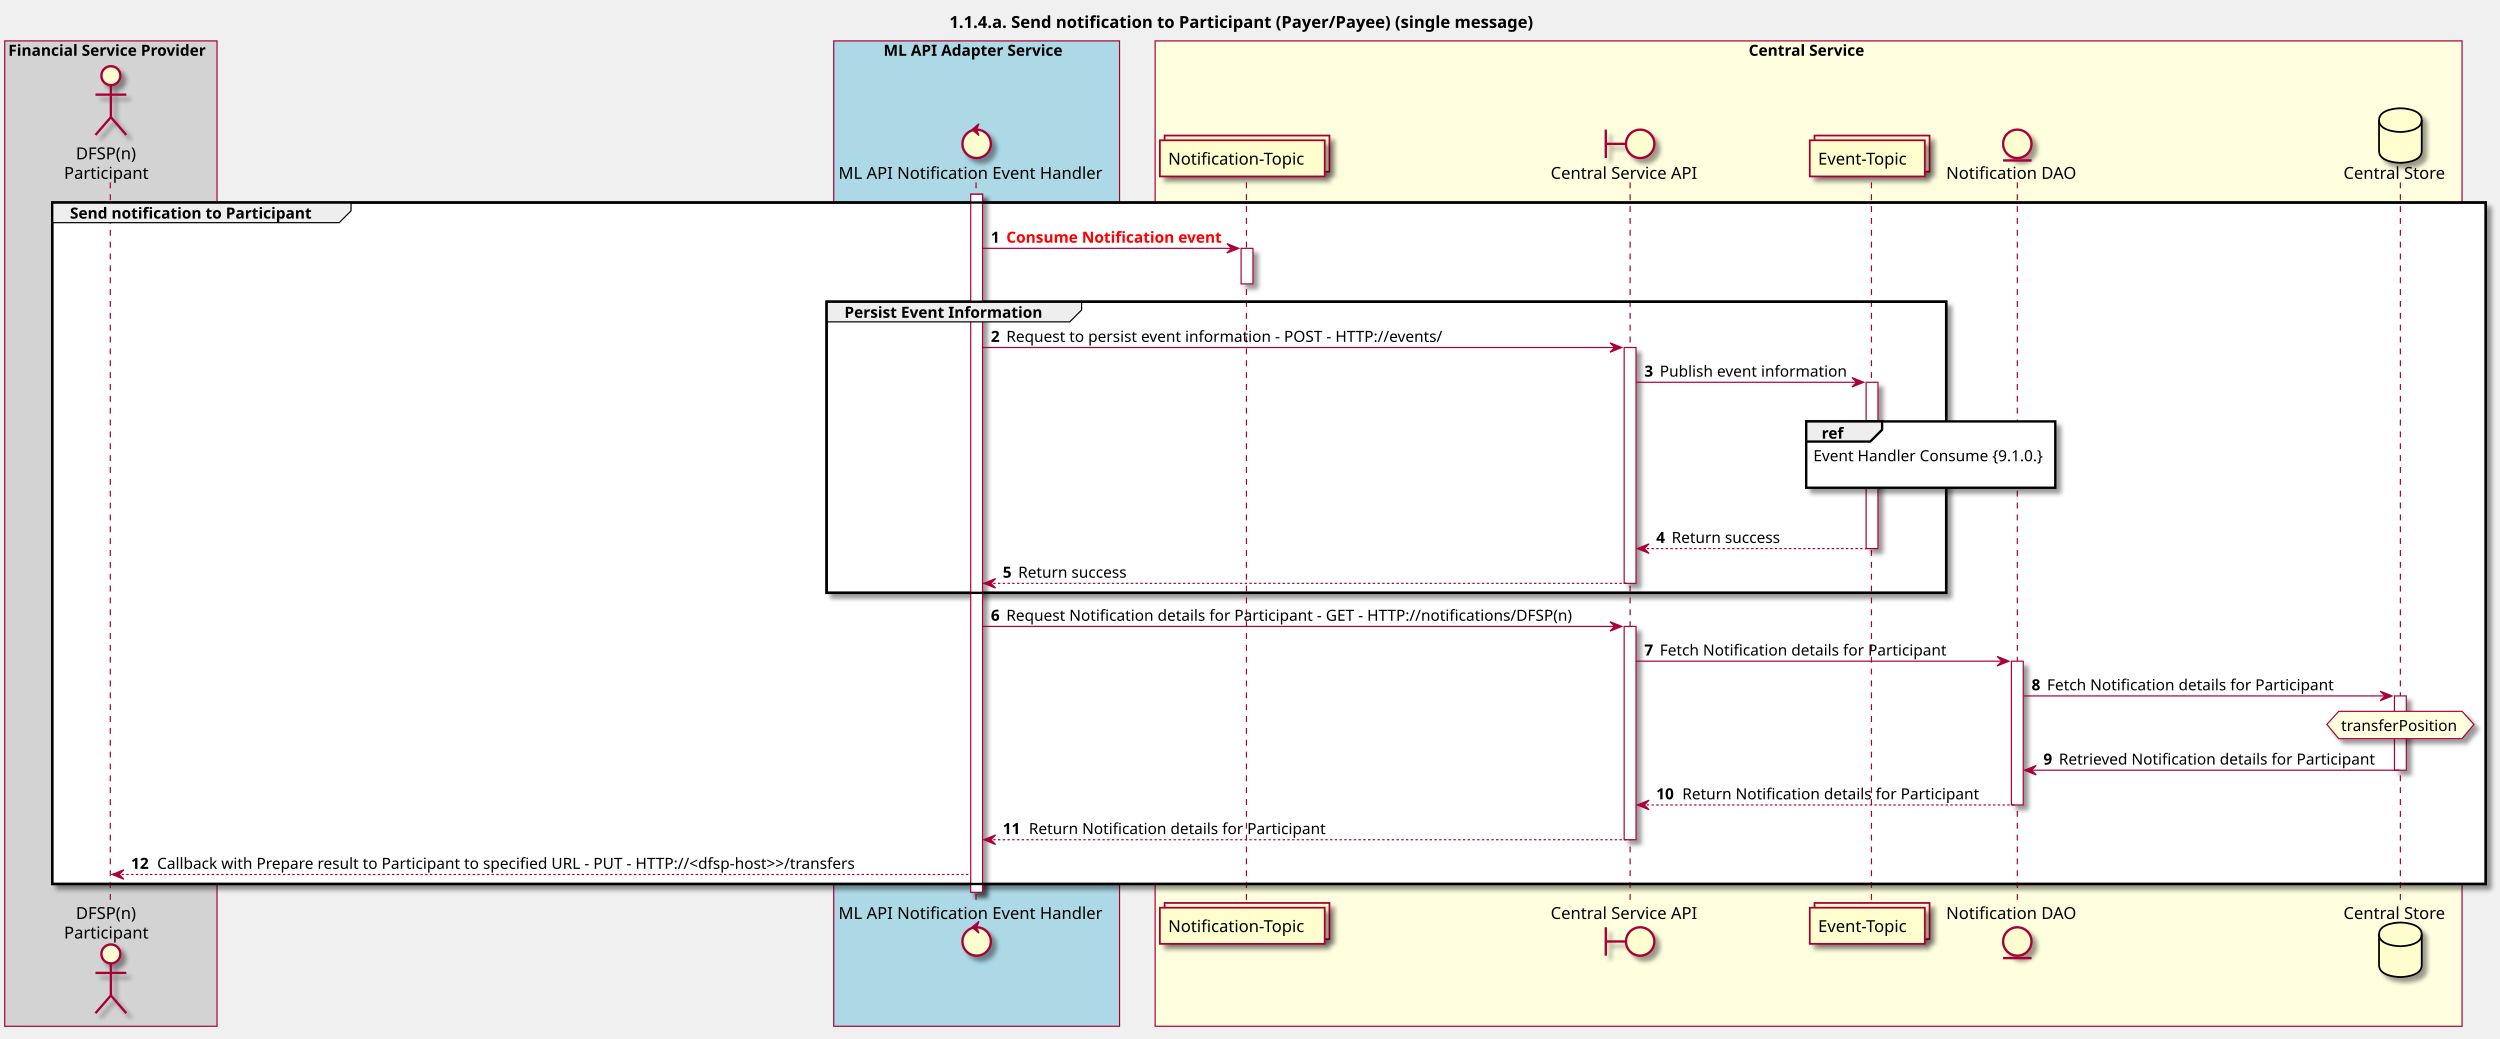
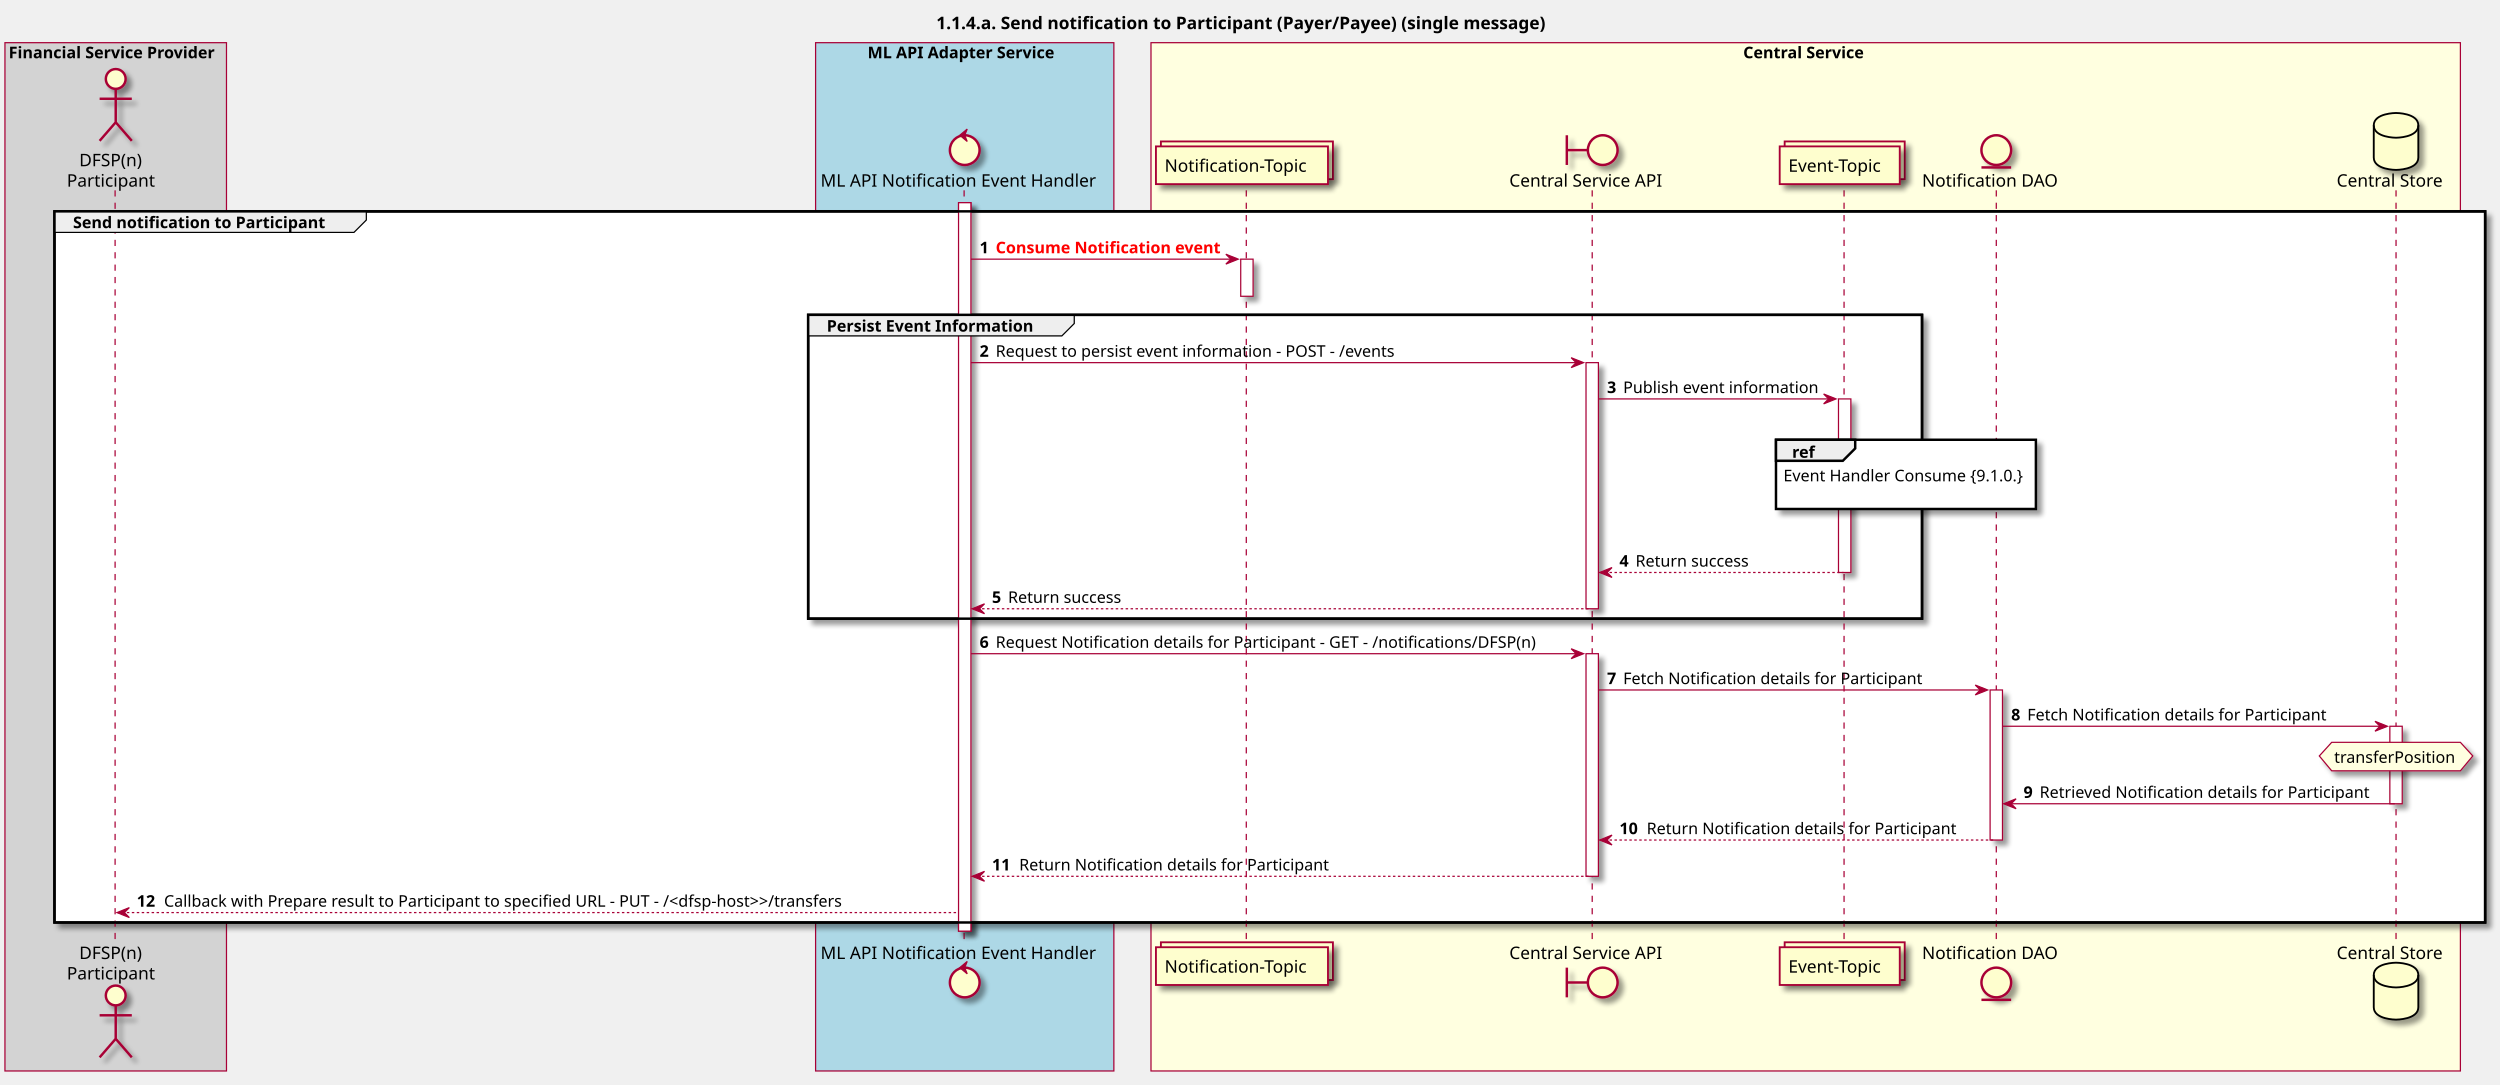
- <svg xmlns="http://www.w3.org/2000/svg" contentScriptType="application/ecmascript" contentStyleType="text/css" height="876px" preserveAspectRatio="none" style="width:2108px;height:876px;" version="1.1" viewBox="0 0 2108 876" width="2108px" zoomAndPan="magnify">
+ <svg xmlns="http://www.w3.org/2000/svg" contentScriptType="application/ecmascript" contentStyleType="text/css" height="876px" preserveAspectRatio="none" style="width:2020px;height:876px;" version="1.1" viewBox="0 0 2020 876" width="2020px" zoomAndPan="magnify">
  <defs>
-     <filter height="300%" id="fk60j5uvq7y6j" width="300%" x="-1" y="-1">
+     <filter height="300%" id="f1dxgwtc1z3vgh" width="300%" x="-1" y="-1">
      <feGaussianBlur result="blurOut" stdDeviation="2.0" />
      <feColorMatrix in="blurOut" result="blurOut2" type="matrix" values="0 0 0 0 0 0 0 0 0 0 0 0 0 0 0 0 0 0 .4 0" />
      <feOffset dx="4.0" dy="4.0" in="blurOut2" result="blurOut3" />
      <feBlend in="SourceGraphic" in2="blurOut3" mode="normal" />
    </filter>
  </defs>
  <g>
-     <text fill="#000000" font-family="sans-serif" font-size="14" font-weight="bold" lengthAdjust="spacingAndGlyphs" textLength="508" x="800.5" y="23.535">1.1.4.a. Send notification to Participant (Payer/Payee) (single message)</text>
+     <text fill="#000000" font-family="sans-serif" font-size="14" font-weight="bold" lengthAdjust="spacingAndGlyphs" textLength="508" x="756.5" y="23.535">1.1.4.a. Send notification to Participant (Payer/Payee) (single message)</text>
    <rect fill="#D3D3D3" height="830.854" style="stroke: #A80036; stroke-width: 1.0;" width="179" x="4" y="34.488" />
    <text fill="#000000" font-family="sans-serif" font-size="13" font-weight="bold" lengthAdjust="spacingAndGlyphs" textLength="173" x="7" y="47.057">Financial Service Provider</text>
-     <rect fill="#ADD8E6" height="830.854" style="stroke: #A80036; stroke-width: 1.0;" width="241" x="703" y="34.488" />
-     <text fill="#000000" font-family="sans-serif" font-size="13" font-weight="bold" lengthAdjust="spacingAndGlyphs" textLength="157" x="745" y="47.057">ML API Adapter Service</text>
-     <rect fill="#FFFFE0" height="830.854" style="stroke: #A80036; stroke-width: 1.0;" width="1102" x="974" y="34.488" />
-     <text fill="#000000" font-family="sans-serif" font-size="13" font-weight="bold" lengthAdjust="spacingAndGlyphs" textLength="101" x="1474.5" y="47.057">Central Service</text>
-     <rect fill="#FFFFFF" filter="url(#fk60j5uvq7y6j)" height="588.59" style="stroke: #A80036; stroke-width: 1.0;" width="10" x="818.5" y="163.775" />
-     <rect fill="#FFFFFF" filter="url(#fk60j5uvq7y6j)" height="30" style="stroke: #A80036; stroke-width: 1.0;" width="10" x="1046.5" y="209.397" />
-     <rect fill="#FFFFFF" filter="url(#fk60j5uvq7y6j)" height="198.863" style="stroke: #A80036; stroke-width: 1.0;" width="10" x="1369.5" y="293.018" />
-     <rect fill="#FFFFFF" filter="url(#fk60j5uvq7y6j)" height="179.863" style="stroke: #A80036; stroke-width: 1.0;" width="10" x="1369.5" y="528.191" />
-     <rect fill="#FFFFFF" filter="url(#fk60j5uvq7y6j)" height="140.242" style="stroke: #A80036; stroke-width: 1.0;" width="10" x="1573.5" y="322.328" />
-     <rect fill="#FFFFFF" filter="url(#fk60j5uvq7y6j)" height="121.242" style="stroke: #A80036; stroke-width: 1.0;" width="10" x="1696" y="557.502" />
-     <rect fill="#FFFFFF" filter="url(#fk60j5uvq7y6j)" height="62.621" style="stroke: #A80036; stroke-width: 1.0;" width="10" x="2019" y="586.812" />
-     <rect fill="#FFFFFF" filter="url(#fk60j5uvq7y6j)" height="574.59" style="stroke: #000000; stroke-width: 2.0;" width="2052" x="44" y="170.775" />
-     <rect fill="#FFFFFF" filter="url(#fk60j5uvq7y6j)" height="245.484" style="stroke: #000000; stroke-width: 2.0;" width="944" x="697" y="254.397" />
+     <rect fill="#ADD8E6" height="830.854" style="stroke: #A80036; stroke-width: 1.0;" width="241" x="659" y="34.488" />
+     <text fill="#000000" font-family="sans-serif" font-size="13" font-weight="bold" lengthAdjust="spacingAndGlyphs" textLength="157" x="701" y="47.057">ML API Adapter Service</text>
+     <rect fill="#FFFFE0" height="830.854" style="stroke: #A80036; stroke-width: 1.0;" width="1058" x="930" y="34.488" />
+     <text fill="#000000" font-family="sans-serif" font-size="13" font-weight="bold" lengthAdjust="spacingAndGlyphs" textLength="101" x="1408.5" y="47.057">Central Service</text>
+     <rect fill="#FFFFFF" filter="url(#f1dxgwtc1z3vgh)" height="588.59" style="stroke: #A80036; stroke-width: 1.0;" width="10" x="774.5" y="163.775" />
+     <rect fill="#FFFFFF" filter="url(#f1dxgwtc1z3vgh)" height="30" style="stroke: #A80036; stroke-width: 1.0;" width="10" x="1002.5" y="209.397" />
+     <rect fill="#FFFFFF" filter="url(#f1dxgwtc1z3vgh)" height="198.863" style="stroke: #A80036; stroke-width: 1.0;" width="10" x="1281.5" y="293.018" />
+     <rect fill="#FFFFFF" filter="url(#f1dxgwtc1z3vgh)" height="179.863" style="stroke: #A80036; stroke-width: 1.0;" width="10" x="1281.5" y="528.191" />
+     <rect fill="#FFFFFF" filter="url(#f1dxgwtc1z3vgh)" height="140.242" style="stroke: #A80036; stroke-width: 1.0;" width="10" x="1485.5" y="322.328" />
+     <rect fill="#FFFFFF" filter="url(#f1dxgwtc1z3vgh)" height="121.242" style="stroke: #A80036; stroke-width: 1.0;" width="10" x="1608" y="557.502" />
+     <rect fill="#FFFFFF" filter="url(#f1dxgwtc1z3vgh)" height="62.621" style="stroke: #A80036; stroke-width: 1.0;" width="10" x="1931" y="586.812" />
+     <rect fill="#FFFFFF" filter="url(#f1dxgwtc1z3vgh)" height="574.59" style="stroke: #000000; stroke-width: 2.0;" width="1964" x="44" y="170.775" />
+     <rect fill="#FFFFFF" filter="url(#f1dxgwtc1z3vgh)" height="245.484" style="stroke: #000000; stroke-width: 2.0;" width="900" x="653" y="254.397" />
    <line style="stroke: #A80036; stroke-width: 1.0; stroke-dasharray: 5.0,5.0;" x1="93" x2="93" y1="153.775" y2="762.365" />
-     <line style="stroke: #A80036; stroke-width: 1.0; stroke-dasharray: 5.0,5.0;" x1="823" x2="823" y1="153.775" y2="762.365" />
-     <line style="stroke: #A80036; stroke-width: 1.0; stroke-dasharray: 5.0,5.0;" x1="1051" x2="1051" y1="153.775" y2="762.365" />
-     <line style="stroke: #A80036; stroke-width: 1.0; stroke-dasharray: 5.0,5.0;" x1="1374.5" x2="1374.5" y1="153.775" y2="762.365" />
-     <line style="stroke: #A80036; stroke-width: 1.0; stroke-dasharray: 5.0,5.0;" x1="1578" x2="1578" y1="153.775" y2="762.365" />
-     <line style="stroke: #A80036; stroke-width: 1.0; stroke-dasharray: 5.0,5.0;" x1="1701" x2="1701" y1="153.775" y2="762.365" />
-     <line style="stroke: #A80036; stroke-width: 1.0; stroke-dasharray: 5.0,5.0;" x1="2024" x2="2024" y1="153.775" y2="762.365" />
+     <line style="stroke: #A80036; stroke-width: 1.0; stroke-dasharray: 5.0,5.0;" x1="779" x2="779" y1="153.775" y2="762.365" />
+     <line style="stroke: #A80036; stroke-width: 1.0; stroke-dasharray: 5.0,5.0;" x1="1007" x2="1007" y1="153.775" y2="762.365" />
+     <line style="stroke: #A80036; stroke-width: 1.0; stroke-dasharray: 5.0,5.0;" x1="1286.5" x2="1286.5" y1="153.775" y2="762.365" />
+     <line style="stroke: #A80036; stroke-width: 1.0; stroke-dasharray: 5.0,5.0;" x1="1490" x2="1490" y1="153.775" y2="762.365" />
+     <line style="stroke: #A80036; stroke-width: 1.0; stroke-dasharray: 5.0,5.0;" x1="1613" x2="1613" y1="153.775" y2="762.365" />
+     <line style="stroke: #A80036; stroke-width: 1.0; stroke-dasharray: 5.0,5.0;" x1="1936" x2="1936" y1="153.775" y2="762.365" />
    <text fill="#000000" font-family="sans-serif" font-size="14" lengthAdjust="spacingAndGlyphs" textLength="53" x="64" y="134.334">DFSP(n)</text>
    <text fill="#000000" font-family="sans-serif" font-size="14" lengthAdjust="spacingAndGlyphs" textLength="73" x="54" y="150.822">Participant</text>
-     <ellipse cx="93.5" cy="63.799" fill="#FEFECE" filter="url(#fk60j5uvq7y6j)" rx="8" ry="8" style="stroke: #A80036; stroke-width: 2.0;" />
-     <path d="M93.5,71.799 L93.5,98.799 M80.5,79.799 L106.5,79.799 M93.5,98.799 L80.5,113.799 M93.5,98.799 L106.5,113.799 " fill="none" filter="url(#fk60j5uvq7y6j)" style="stroke: #A80036; stroke-width: 2.0;" />
+     <ellipse cx="93.5" cy="63.799" fill="#FEFECE" filter="url(#f1dxgwtc1z3vgh)" rx="8" ry="8" style="stroke: #A80036; stroke-width: 2.0;" />
+     <path d="M93.5,71.799 L93.5,98.799 M80.5,79.799 L106.5,79.799 M93.5,98.799 L80.5,113.799 M93.5,98.799 L106.5,113.799 " fill="none" filter="url(#f1dxgwtc1z3vgh)" style="stroke: #A80036; stroke-width: 2.0;" />
    <text fill="#000000" font-family="sans-serif" font-size="14" lengthAdjust="spacingAndGlyphs" textLength="53" x="64" y="774.9">DFSP(n)</text>
    <text fill="#000000" font-family="sans-serif" font-size="14" lengthAdjust="spacingAndGlyphs" textLength="73" x="54" y="791.389">Participant</text>
-     <ellipse cx="93.5" cy="804.342" fill="#FEFECE" filter="url(#fk60j5uvq7y6j)" rx="8" ry="8" style="stroke: #A80036; stroke-width: 2.0;" />
-     <path d="M93.5,812.342 L93.5,839.342 M80.5,820.342 L106.5,820.342 M93.5,839.342 L80.5,854.342 M93.5,839.342 L106.5,854.342 " fill="none" filter="url(#fk60j5uvq7y6j)" style="stroke: #A80036; stroke-width: 2.0;" />
-     <text fill="#000000" font-family="sans-serif" font-size="14" lengthAdjust="spacingAndGlyphs" textLength="227" x="707" y="150.822">ML API Notification Event Handler</text>
-     <ellipse cx="823.5" cy="121.287" fill="#FEFECE" filter="url(#fk60j5uvq7y6j)" rx="12" ry="12" style="stroke: #A80036; stroke-width: 2.0;" />
-     <polygon fill="#A80036" points="819.5,109.287,825.5,104.287,823.5,109.287,825.5,114.287,819.5,109.287" style="stroke: #A80036; stroke-width: 1.0;" />
-     <text fill="#000000" font-family="sans-serif" font-size="14" lengthAdjust="spacingAndGlyphs" textLength="227" x="707" y="774.9">ML API Notification Event Handler</text>
-     <ellipse cx="823.5" cy="793.854" fill="#FEFECE" filter="url(#fk60j5uvq7y6j)" rx="12" ry="12" style="stroke: #A80036; stroke-width: 2.0;" />
-     <polygon fill="#A80036" points="819.5,781.854,825.5,776.854,823.5,781.854,825.5,786.854,819.5,781.854" style="stroke: #A80036; stroke-width: 1.0;" />
-     <rect fill="#FEFECE" filter="url(#fk60j5uvq7y6j)" height="30.488" style="stroke: #A80036; stroke-width: 1.5;" width="139" x="982" y="114.287" />
-     <rect fill="#FEFECE" filter="url(#fk60j5uvq7y6j)" height="30.488" style="stroke: #A80036; stroke-width: 1.5;" width="139" x="978" y="118.287" />
-     <text fill="#000000" font-family="sans-serif" font-size="14" lengthAdjust="spacingAndGlyphs" textLength="125" x="985" y="138.822">Notification-Topic</text>
-     <rect fill="#FEFECE" filter="url(#fk60j5uvq7y6j)" height="30.488" style="stroke: #A80036; stroke-width: 1.5;" width="139" x="982" y="761.365" />
-     <rect fill="#FEFECE" filter="url(#fk60j5uvq7y6j)" height="30.488" style="stroke: #A80036; stroke-width: 1.5;" width="139" x="978" y="765.365" />
-     <text fill="#000000" font-family="sans-serif" font-size="14" lengthAdjust="spacingAndGlyphs" textLength="125" x="985" y="785.9">Notification-Topic</text>
-     <text fill="#000000" font-family="sans-serif" font-size="14" lengthAdjust="spacingAndGlyphs" textLength="128" x="1307.5" y="150.822">Central Service API</text>
-     <path d="M1354,109.287 L1354,133.287 M1354,121.287 L1371,121.287 " fill="none" filter="url(#fk60j5uvq7y6j)" style="stroke: #A80036; stroke-width: 2.0;" />
-     <ellipse cx="1383" cy="121.287" fill="#FEFECE" filter="url(#fk60j5uvq7y6j)" rx="12" ry="12" style="stroke: #A80036; stroke-width: 2.0;" />
-     <text fill="#000000" font-family="sans-serif" font-size="14" lengthAdjust="spacingAndGlyphs" textLength="128" x="1307.5" y="774.9">Central Service API</text>
-     <path d="M1354,781.854 L1354,805.854 M1354,793.854 L1371,793.854 " fill="none" filter="url(#fk60j5uvq7y6j)" style="stroke: #A80036; stroke-width: 2.0;" />
-     <ellipse cx="1383" cy="793.854" fill="#FEFECE" filter="url(#fk60j5uvq7y6j)" rx="12" ry="12" style="stroke: #A80036; stroke-width: 2.0;" />
-     <rect fill="#FEFECE" filter="url(#fk60j5uvq7y6j)" height="30.488" style="stroke: #A80036; stroke-width: 1.5;" width="97" x="1530" y="114.287" />
-     <rect fill="#FEFECE" filter="url(#fk60j5uvq7y6j)" height="30.488" style="stroke: #A80036; stroke-width: 1.5;" width="97" x="1526" y="118.287" />
-     <text fill="#000000" font-family="sans-serif" font-size="14" lengthAdjust="spacingAndGlyphs" textLength="83" x="1533" y="138.822">Event-Topic</text>
-     <rect fill="#FEFECE" filter="url(#fk60j5uvq7y6j)" height="30.488" style="stroke: #A80036; stroke-width: 1.5;" width="97" x="1530" y="761.365" />
-     <rect fill="#FEFECE" filter="url(#fk60j5uvq7y6j)" height="30.488" style="stroke: #A80036; stroke-width: 1.5;" width="97" x="1526" y="765.365" />
-     <text fill="#000000" font-family="sans-serif" font-size="14" lengthAdjust="spacingAndGlyphs" textLength="83" x="1533" y="785.9">Event-Topic</text>
-     <text fill="#000000" font-family="sans-serif" font-size="14" lengthAdjust="spacingAndGlyphs" textLength="114" x="1641" y="150.822">Notification DAO</text>
-     <ellipse cx="1701" cy="121.287" fill="#FEFECE" filter="url(#fk60j5uvq7y6j)" rx="12" ry="12" style="stroke: #A80036; stroke-width: 2.0;" />
-     <line style="stroke: #A80036; stroke-width: 2.0;" x1="1689" x2="1713" y1="135.287" y2="135.287" />
-     <text fill="#000000" font-family="sans-serif" font-size="14" lengthAdjust="spacingAndGlyphs" textLength="114" x="1641" y="774.9">Notification DAO</text>
-     <ellipse cx="1701" cy="793.854" fill="#FEFECE" filter="url(#fk60j5uvq7y6j)" rx="12" ry="12" style="stroke: #A80036; stroke-width: 2.0;" />
-     <line style="stroke: #A80036; stroke-width: 2.0;" x1="1689" x2="1713" y1="807.854" y2="807.854" />
-     <text fill="#000000" font-family="sans-serif" font-size="14" lengthAdjust="spacingAndGlyphs" textLength="90" x="1976" y="150.822">Central Store</text>
-     <path d="M2006,101.287 C2006,91.287 2024,91.287 2024,91.287 C2024,91.287 2042,91.287 2042,101.287 L2042,127.287 C2042,137.287 2024,137.287 2024,137.287 C2024,137.287 2006,137.287 2006,127.287 L2006,101.287 " fill="#FEFECE" filter="url(#fk60j5uvq7y6j)" style="stroke: #000000; stroke-width: 1.5;" />
-     <path d="M2006,101.287 C2006,111.287 2024,111.287 2024,111.287 C2024,111.287 2042,111.287 2042,101.287 " fill="none" style="stroke: #000000; stroke-width: 1.5;" />
-     <text fill="#000000" font-family="sans-serif" font-size="14" lengthAdjust="spacingAndGlyphs" textLength="90" x="1976" y="774.9">Central Store</text>
-     <path d="M2006,787.854 C2006,777.854 2024,777.854 2024,777.854 C2024,777.854 2042,777.854 2042,787.854 L2042,813.854 C2042,823.854 2024,823.854 2024,823.854 C2024,823.854 2006,823.854 2006,813.854 L2006,787.854 " fill="#FEFECE" filter="url(#fk60j5uvq7y6j)" style="stroke: #000000; stroke-width: 1.5;" />
-     <path d="M2006,787.854 C2006,797.854 2024,797.854 2024,797.854 C2024,797.854 2042,797.854 2042,787.854 " fill="none" style="stroke: #000000; stroke-width: 1.5;" />
-     <rect fill="#FFFFFF" filter="url(#fk60j5uvq7y6j)" height="588.59" style="stroke: #A80036; stroke-width: 1.0;" width="10" x="818.5" y="163.775" />
-     <rect fill="#FFFFFF" filter="url(#fk60j5uvq7y6j)" height="30" style="stroke: #A80036; stroke-width: 1.0;" width="10" x="1046.5" y="209.397" />
-     <rect fill="#FFFFFF" filter="url(#fk60j5uvq7y6j)" height="198.863" style="stroke: #A80036; stroke-width: 1.0;" width="10" x="1369.5" y="293.018" />
-     <rect fill="#FFFFFF" filter="url(#fk60j5uvq7y6j)" height="179.863" style="stroke: #A80036; stroke-width: 1.0;" width="10" x="1369.5" y="528.191" />
-     <rect fill="#FFFFFF" filter="url(#fk60j5uvq7y6j)" height="140.242" style="stroke: #A80036; stroke-width: 1.0;" width="10" x="1573.5" y="322.328" />
-     <rect fill="#FFFFFF" filter="url(#fk60j5uvq7y6j)" height="121.242" style="stroke: #A80036; stroke-width: 1.0;" width="10" x="1696" y="557.502" />
-     <rect fill="#FFFFFF" filter="url(#fk60j5uvq7y6j)" height="62.621" style="stroke: #A80036; stroke-width: 1.0;" width="10" x="2019" y="586.812" />
+     <ellipse cx="93.5" cy="804.342" fill="#FEFECE" filter="url(#f1dxgwtc1z3vgh)" rx="8" ry="8" style="stroke: #A80036; stroke-width: 2.0;" />
+     <path d="M93.5,812.342 L93.5,839.342 M80.5,820.342 L106.5,820.342 M93.5,839.342 L80.5,854.342 M93.5,839.342 L106.5,854.342 " fill="none" filter="url(#f1dxgwtc1z3vgh)" style="stroke: #A80036; stroke-width: 2.0;" />
+     <text fill="#000000" font-family="sans-serif" font-size="14" lengthAdjust="spacingAndGlyphs" textLength="227" x="663" y="150.822">ML API Notification Event Handler</text>
+     <ellipse cx="779.5" cy="121.287" fill="#FEFECE" filter="url(#f1dxgwtc1z3vgh)" rx="12" ry="12" style="stroke: #A80036; stroke-width: 2.0;" />
+     <polygon fill="#A80036" points="775.5,109.287,781.5,104.287,779.5,109.287,781.5,114.287,775.5,109.287" style="stroke: #A80036; stroke-width: 1.0;" />
+     <text fill="#000000" font-family="sans-serif" font-size="14" lengthAdjust="spacingAndGlyphs" textLength="227" x="663" y="774.9">ML API Notification Event Handler</text>
+     <ellipse cx="779.5" cy="793.854" fill="#FEFECE" filter="url(#f1dxgwtc1z3vgh)" rx="12" ry="12" style="stroke: #A80036; stroke-width: 2.0;" />
+     <polygon fill="#A80036" points="775.5,781.854,781.5,776.854,779.5,781.854,781.5,786.854,775.5,781.854" style="stroke: #A80036; stroke-width: 1.0;" />
+     <rect fill="#FEFECE" filter="url(#f1dxgwtc1z3vgh)" height="30.488" style="stroke: #A80036; stroke-width: 1.5;" width="139" x="938" y="114.287" />
+     <rect fill="#FEFECE" filter="url(#f1dxgwtc1z3vgh)" height="30.488" style="stroke: #A80036; stroke-width: 1.5;" width="139" x="934" y="118.287" />
+     <text fill="#000000" font-family="sans-serif" font-size="14" lengthAdjust="spacingAndGlyphs" textLength="125" x="941" y="138.822">Notification-Topic</text>
+     <rect fill="#FEFECE" filter="url(#f1dxgwtc1z3vgh)" height="30.488" style="stroke: #A80036; stroke-width: 1.5;" width="139" x="938" y="761.365" />
+     <rect fill="#FEFECE" filter="url(#f1dxgwtc1z3vgh)" height="30.488" style="stroke: #A80036; stroke-width: 1.5;" width="139" x="934" y="765.365" />
+     <text fill="#000000" font-family="sans-serif" font-size="14" lengthAdjust="spacingAndGlyphs" textLength="125" x="941" y="785.9">Notification-Topic</text>
+     <text fill="#000000" font-family="sans-serif" font-size="14" lengthAdjust="spacingAndGlyphs" textLength="128" x="1219.5" y="150.822">Central Service API</text>
+     <path d="M1266,109.287 L1266,133.287 M1266,121.287 L1283,121.287 " fill="none" filter="url(#f1dxgwtc1z3vgh)" style="stroke: #A80036; stroke-width: 2.0;" />
+     <ellipse cx="1295" cy="121.287" fill="#FEFECE" filter="url(#f1dxgwtc1z3vgh)" rx="12" ry="12" style="stroke: #A80036; stroke-width: 2.0;" />
+     <text fill="#000000" font-family="sans-serif" font-size="14" lengthAdjust="spacingAndGlyphs" textLength="128" x="1219.5" y="774.9">Central Service API</text>
+     <path d="M1266,781.854 L1266,805.854 M1266,793.854 L1283,793.854 " fill="none" filter="url(#f1dxgwtc1z3vgh)" style="stroke: #A80036; stroke-width: 2.0;" />
+     <ellipse cx="1295" cy="793.854" fill="#FEFECE" filter="url(#f1dxgwtc1z3vgh)" rx="12" ry="12" style="stroke: #A80036; stroke-width: 2.0;" />
+     <rect fill="#FEFECE" filter="url(#f1dxgwtc1z3vgh)" height="30.488" style="stroke: #A80036; stroke-width: 1.5;" width="97" x="1442" y="114.287" />
+     <rect fill="#FEFECE" filter="url(#f1dxgwtc1z3vgh)" height="30.488" style="stroke: #A80036; stroke-width: 1.5;" width="97" x="1438" y="118.287" />
+     <text fill="#000000" font-family="sans-serif" font-size="14" lengthAdjust="spacingAndGlyphs" textLength="83" x="1445" y="138.822">Event-Topic</text>
+     <rect fill="#FEFECE" filter="url(#f1dxgwtc1z3vgh)" height="30.488" style="stroke: #A80036; stroke-width: 1.5;" width="97" x="1442" y="761.365" />
+     <rect fill="#FEFECE" filter="url(#f1dxgwtc1z3vgh)" height="30.488" style="stroke: #A80036; stroke-width: 1.5;" width="97" x="1438" y="765.365" />
+     <text fill="#000000" font-family="sans-serif" font-size="14" lengthAdjust="spacingAndGlyphs" textLength="83" x="1445" y="785.9">Event-Topic</text>
+     <text fill="#000000" font-family="sans-serif" font-size="14" lengthAdjust="spacingAndGlyphs" textLength="114" x="1553" y="150.822">Notification DAO</text>
+     <ellipse cx="1613" cy="121.287" fill="#FEFECE" filter="url(#f1dxgwtc1z3vgh)" rx="12" ry="12" style="stroke: #A80036; stroke-width: 2.0;" />
+     <line style="stroke: #A80036; stroke-width: 2.0;" x1="1601" x2="1625" y1="135.287" y2="135.287" />
+     <text fill="#000000" font-family="sans-serif" font-size="14" lengthAdjust="spacingAndGlyphs" textLength="114" x="1553" y="774.9">Notification DAO</text>
+     <ellipse cx="1613" cy="793.854" fill="#FEFECE" filter="url(#f1dxgwtc1z3vgh)" rx="12" ry="12" style="stroke: #A80036; stroke-width: 2.0;" />
+     <line style="stroke: #A80036; stroke-width: 2.0;" x1="1601" x2="1625" y1="807.854" y2="807.854" />
+     <text fill="#000000" font-family="sans-serif" font-size="14" lengthAdjust="spacingAndGlyphs" textLength="90" x="1888" y="150.822">Central Store</text>
+     <path d="M1918,101.287 C1918,91.287 1936,91.287 1936,91.287 C1936,91.287 1954,91.287 1954,101.287 L1954,127.287 C1954,137.287 1936,137.287 1936,137.287 C1936,137.287 1918,137.287 1918,127.287 L1918,101.287 " fill="#FEFECE" filter="url(#f1dxgwtc1z3vgh)" style="stroke: #000000; stroke-width: 1.5;" />
+     <path d="M1918,101.287 C1918,111.287 1936,111.287 1936,111.287 C1936,111.287 1954,111.287 1954,101.287 " fill="none" style="stroke: #000000; stroke-width: 1.5;" />
+     <text fill="#000000" font-family="sans-serif" font-size="14" lengthAdjust="spacingAndGlyphs" textLength="90" x="1888" y="774.9">Central Store</text>
+     <path d="M1918,787.854 C1918,777.854 1936,777.854 1936,777.854 C1936,777.854 1954,777.854 1954,787.854 L1954,813.854 C1954,823.854 1936,823.854 1936,823.854 C1936,823.854 1918,823.854 1918,813.854 L1918,787.854 " fill="#FEFECE" filter="url(#f1dxgwtc1z3vgh)" style="stroke: #000000; stroke-width: 1.5;" />
+     <path d="M1918,787.854 C1918,797.854 1936,797.854 1936,797.854 C1936,797.854 1954,797.854 1954,787.854 " fill="none" style="stroke: #000000; stroke-width: 1.5;" />
+     <rect fill="#FFFFFF" filter="url(#f1dxgwtc1z3vgh)" height="588.59" style="stroke: #A80036; stroke-width: 1.0;" width="10" x="774.5" y="163.775" />
+     <rect fill="#FFFFFF" filter="url(#f1dxgwtc1z3vgh)" height="30" style="stroke: #A80036; stroke-width: 1.0;" width="10" x="1002.5" y="209.397" />
+     <rect fill="#FFFFFF" filter="url(#f1dxgwtc1z3vgh)" height="198.863" style="stroke: #A80036; stroke-width: 1.0;" width="10" x="1281.5" y="293.018" />
+     <rect fill="#FFFFFF" filter="url(#f1dxgwtc1z3vgh)" height="179.863" style="stroke: #A80036; stroke-width: 1.0;" width="10" x="1281.5" y="528.191" />
+     <rect fill="#FFFFFF" filter="url(#f1dxgwtc1z3vgh)" height="140.242" style="stroke: #A80036; stroke-width: 1.0;" width="10" x="1485.5" y="322.328" />
+     <rect fill="#FFFFFF" filter="url(#f1dxgwtc1z3vgh)" height="121.242" style="stroke: #A80036; stroke-width: 1.0;" width="10" x="1608" y="557.502" />
+     <rect fill="#FFFFFF" filter="url(#f1dxgwtc1z3vgh)" height="62.621" style="stroke: #A80036; stroke-width: 1.0;" width="10" x="1931" y="586.812" />
    <path d="M44,170.775 L296,170.775 L296,177.775 L286,187.775 L44,187.775 L44,170.775 " fill="#EEEEEE" style="stroke: #000000; stroke-width: 1.0;" />
-     <rect fill="none" height="574.59" style="stroke: #000000; stroke-width: 2.0;" width="2052" x="44" y="170.775" />
+     <rect fill="none" height="574.59" style="stroke: #000000; stroke-width: 2.0;" width="1964" x="44" y="170.775" />
    <text fill="#000000" font-family="sans-serif" font-size="13" font-weight="bold" lengthAdjust="spacingAndGlyphs" textLength="207" x="59" y="184.344">Send notification to Participant</text>
-     <polygon fill="#A80036" points="1034.5,205.397,1044.5,209.397,1034.5,213.397,1038.5,209.397" style="stroke: #A80036; stroke-width: 1.0;" />
-     <line style="stroke: #A80036; stroke-width: 1.0;" x1="828.5" x2="1040.5" y1="209.397" y2="209.397" />
-     <text fill="#000000" font-family="sans-serif" font-size="13" font-weight="bold" lengthAdjust="spacingAndGlyphs" textLength="9" x="835.5" y="204.654">1</text>
-     <text fill="#FF0000" font-family="sans-serif" font-size="13" font-weight="bold" lengthAdjust="spacingAndGlyphs" textLength="186" x="848.5" y="204.654">Consume Notification event</text>
-     <path d="M697,254.397 L912,254.397 L912,261.397 L902,271.397 L697,271.397 L697,254.397 " fill="#EEEEEE" style="stroke: #000000; stroke-width: 1.0;" />
-     <rect fill="none" height="245.484" style="stroke: #000000; stroke-width: 2.0;" width="944" x="697" y="254.397" />
-     <text fill="#000000" font-family="sans-serif" font-size="13" font-weight="bold" lengthAdjust="spacingAndGlyphs" textLength="170" x="712" y="267.965">Persist Event Information</text>
-     <polygon fill="#A80036" points="1357.5,289.018,1367.5,293.018,1357.5,297.018,1361.5,293.018" style="stroke: #A80036; stroke-width: 1.0;" />
-     <line style="stroke: #A80036; stroke-width: 1.0;" x1="828.5" x2="1363.5" y1="293.018" y2="293.018" />
-     <text fill="#000000" font-family="sans-serif" font-size="13" font-weight="bold" lengthAdjust="spacingAndGlyphs" textLength="9" x="835.5" y="288.275">2</text>
-     <text fill="#000000" font-family="sans-serif" font-size="13" lengthAdjust="spacingAndGlyphs" textLength="393" x="848.5" y="288.275">Request to persist event information - POST - HTTP://events/</text>
-     <polygon fill="#A80036" points="1561.5,318.328,1571.5,322.328,1561.5,326.328,1565.5,322.328" style="stroke: #A80036; stroke-width: 1.0;" />
-     <line style="stroke: #A80036; stroke-width: 1.0;" x1="1379.5" x2="1567.5" y1="322.328" y2="322.328" />
-     <text fill="#000000" font-family="sans-serif" font-size="13" font-weight="bold" lengthAdjust="spacingAndGlyphs" textLength="9" x="1386.5" y="317.586">3</text>
-     <text fill="#000000" font-family="sans-serif" font-size="13" lengthAdjust="spacingAndGlyphs" textLength="162" x="1399.5" y="317.586">Publish event information</text>
-     <rect fill="#FFFFFF" filter="url(#fk60j5uvq7y6j)" height="55.932" style="stroke: #000000; stroke-width: 2.0;" width="210" x="1523" y="355.328" />
-     <polygon fill="#EEEEEE" points="1523,355.328,1587,355.328,1587,362.328,1577,372.328,1523,372.328,1523,355.328" style="stroke: #000000; stroke-width: 2.0;" />
-     <text fill="#000000" font-family="sans-serif" font-size="13" font-weight="bold" lengthAdjust="spacingAndGlyphs" textLength="19" x="1536" y="369.897">ref</text>
-     <text fill="#000000" font-family="sans-serif" font-size="13" lengthAdjust="spacingAndGlyphs" textLength="198" x="1529" y="388.897">Event Handler Consume {9.1.0.}</text>
-     <text fill="#000000" font-family="sans-serif" font-size="13" lengthAdjust="spacingAndGlyphs" textLength="0" x="1533" y="404.207" />
-     <polygon fill="#A80036" points="1390.5,458.57,1380.5,462.57,1390.5,466.57,1386.5,462.57" style="stroke: #A80036; stroke-width: 1.0;" />
-     <line style="stroke: #A80036; stroke-width: 1.0; stroke-dasharray: 2.0,2.0;" x1="1384.5" x2="1577.5" y1="462.57" y2="462.57" />
-     <text fill="#000000" font-family="sans-serif" font-size="13" font-weight="bold" lengthAdjust="spacingAndGlyphs" textLength="9" x="1396.5" y="457.828">4</text>
-     <text fill="#000000" font-family="sans-serif" font-size="13" lengthAdjust="spacingAndGlyphs" textLength="95" x="1409.5" y="457.828">Return success</text>
-     <polygon fill="#A80036" points="839.5,487.881,829.5,491.881,839.5,495.881,835.5,491.881" style="stroke: #A80036; stroke-width: 1.0;" />
-     <line style="stroke: #A80036; stroke-width: 1.0; stroke-dasharray: 2.0,2.0;" x1="833.5" x2="1373.5" y1="491.881" y2="491.881" />
-     <text fill="#000000" font-family="sans-serif" font-size="13" font-weight="bold" lengthAdjust="spacingAndGlyphs" textLength="9" x="845.5" y="487.139">5</text>
-     <text fill="#000000" font-family="sans-serif" font-size="13" lengthAdjust="spacingAndGlyphs" textLength="95" x="858.5" y="487.139">Return success</text>
-     <polygon fill="#A80036" points="1357.5,524.191,1367.5,528.191,1357.5,532.191,1361.5,528.191" style="stroke: #A80036; stroke-width: 1.0;" />
-     <line style="stroke: #A80036; stroke-width: 1.0;" x1="828.5" x2="1363.5" y1="528.191" y2="528.191" />
-     <text fill="#000000" font-family="sans-serif" font-size="13" font-weight="bold" lengthAdjust="spacingAndGlyphs" textLength="9" x="835.5" y="523.449">6</text>
-     <text fill="#000000" font-family="sans-serif" font-size="13" lengthAdjust="spacingAndGlyphs" textLength="509" x="848.5" y="523.449">Request Notification details for Participant - GET - HTTP://notifications/DFSP(n)</text>
-     <polygon fill="#A80036" points="1684,553.502,1694,557.502,1684,561.502,1688,557.502" style="stroke: #A80036; stroke-width: 1.0;" />
-     <line style="stroke: #A80036; stroke-width: 1.0;" x1="1379.5" x2="1690" y1="557.502" y2="557.502" />
-     <text fill="#000000" font-family="sans-serif" font-size="13" font-weight="bold" lengthAdjust="spacingAndGlyphs" textLength="9" x="1386.5" y="552.76">7</text>
-     <text fill="#000000" font-family="sans-serif" font-size="13" lengthAdjust="spacingAndGlyphs" textLength="252" x="1399.5" y="552.76">Fetch Notification details for Participant</text>
-     <polygon fill="#A80036" points="2007,582.812,2017,586.812,2007,590.812,2011,586.812" style="stroke: #A80036; stroke-width: 1.0;" />
-     <line style="stroke: #A80036; stroke-width: 1.0;" x1="1706" x2="2013" y1="586.812" y2="586.812" />
-     <text fill="#000000" font-family="sans-serif" font-size="13" font-weight="bold" lengthAdjust="spacingAndGlyphs" textLength="9" x="1713" y="582.07">8</text>
-     <text fill="#000000" font-family="sans-serif" font-size="13" lengthAdjust="spacingAndGlyphs" textLength="252" x="1726" y="582.07">Fetch Notification details for Participant</text>
-     <polygon fill="#FFFFE0" filter="url(#fk60j5uvq7y6j)" points="1972,599.812,2076,599.812,2086,610.812,2076,622.812,1972,622.812,1962,610.812,1972,599.812" style="stroke: #A80036; stroke-width: 1.0;" />
-     <text fill="#000000" font-family="sans-serif" font-size="13" lengthAdjust="spacingAndGlyphs" textLength="100" x="1974" y="616.381">transferPosition</text>
-     <polygon fill="#A80036" points="1717,645.434,1707,649.434,1717,653.434,1713,649.434" style="stroke: #A80036; stroke-width: 1.0;" />
-     <line style="stroke: #A80036; stroke-width: 1.0;" x1="1711" x2="2023" y1="649.434" y2="649.434" />
-     <text fill="#000000" font-family="sans-serif" font-size="13" font-weight="bold" lengthAdjust="spacingAndGlyphs" textLength="9" x="1723" y="644.691">9</text>
-     <text fill="#000000" font-family="sans-serif" font-size="13" lengthAdjust="spacingAndGlyphs" textLength="276" x="1736" y="644.691">Retrieved Notification details for Participant</text>
-     <polygon fill="#A80036" points="1390.5,674.744,1380.5,678.744,1390.5,682.744,1386.5,678.744" style="stroke: #A80036; stroke-width: 1.0;" />
-     <line style="stroke: #A80036; stroke-width: 1.0; stroke-dasharray: 2.0,2.0;" x1="1384.5" x2="1700" y1="678.744" y2="678.744" />
-     <text fill="#000000" font-family="sans-serif" font-size="13" font-weight="bold" lengthAdjust="spacingAndGlyphs" textLength="18" x="1396.5" y="674.002">10</text>
-     <text fill="#000000" font-family="sans-serif" font-size="13" lengthAdjust="spacingAndGlyphs" textLength="259" x="1418.5" y="674.002">Return Notification details for Participant</text>
-     <polygon fill="#A80036" points="839.5,704.055,829.5,708.055,839.5,712.055,835.5,708.055" style="stroke: #A80036; stroke-width: 1.0;" />
-     <line style="stroke: #A80036; stroke-width: 1.0; stroke-dasharray: 2.0,2.0;" x1="833.5" x2="1373.5" y1="708.055" y2="708.055" />
-     <text fill="#000000" font-family="sans-serif" font-size="13" font-weight="bold" lengthAdjust="spacingAndGlyphs" textLength="18" x="845.5" y="703.312">11</text>
-     <text fill="#000000" font-family="sans-serif" font-size="13" lengthAdjust="spacingAndGlyphs" textLength="259" x="867.5" y="703.312">Return Notification details for Participant</text>
+     <polygon fill="#A80036" points="990.5,205.397,1000.5,209.397,990.5,213.397,994.5,209.397" style="stroke: #A80036; stroke-width: 1.0;" />
+     <line style="stroke: #A80036; stroke-width: 1.0;" x1="784.5" x2="996.5" y1="209.397" y2="209.397" />
+     <text fill="#000000" font-family="sans-serif" font-size="13" font-weight="bold" lengthAdjust="spacingAndGlyphs" textLength="9" x="791.5" y="204.654">1</text>
+     <text fill="#FF0000" font-family="sans-serif" font-size="13" font-weight="bold" lengthAdjust="spacingAndGlyphs" textLength="186" x="804.5" y="204.654">Consume Notification event</text>
+     <path d="M653,254.397 L868,254.397 L868,261.397 L858,271.397 L653,271.397 L653,254.397 " fill="#EEEEEE" style="stroke: #000000; stroke-width: 1.0;" />
+     <rect fill="none" height="245.484" style="stroke: #000000; stroke-width: 2.0;" width="900" x="653" y="254.397" />
+     <text fill="#000000" font-family="sans-serif" font-size="13" font-weight="bold" lengthAdjust="spacingAndGlyphs" textLength="170" x="668" y="267.965">Persist Event Information</text>
+     <polygon fill="#A80036" points="1269.5,289.018,1279.5,293.018,1269.5,297.018,1273.5,293.018" style="stroke: #A80036; stroke-width: 1.0;" />
+     <line style="stroke: #A80036; stroke-width: 1.0;" x1="784.5" x2="1275.5" y1="293.018" y2="293.018" />
+     <text fill="#000000" font-family="sans-serif" font-size="13" font-weight="bold" lengthAdjust="spacingAndGlyphs" textLength="9" x="791.5" y="288.275">2</text>
+     <text fill="#000000" font-family="sans-serif" font-size="13" lengthAdjust="spacingAndGlyphs" textLength="342" x="804.5" y="288.275">Request to persist event information - POST - /events</text>
+     <polygon fill="#A80036" points="1473.5,318.328,1483.5,322.328,1473.5,326.328,1477.5,322.328" style="stroke: #A80036; stroke-width: 1.0;" />
+     <line style="stroke: #A80036; stroke-width: 1.0;" x1="1291.5" x2="1479.5" y1="322.328" y2="322.328" />
+     <text fill="#000000" font-family="sans-serif" font-size="13" font-weight="bold" lengthAdjust="spacingAndGlyphs" textLength="9" x="1298.5" y="317.586">3</text>
+     <text fill="#000000" font-family="sans-serif" font-size="13" lengthAdjust="spacingAndGlyphs" textLength="162" x="1311.5" y="317.586">Publish event information</text>
+     <rect fill="#FFFFFF" filter="url(#f1dxgwtc1z3vgh)" height="55.932" style="stroke: #000000; stroke-width: 2.0;" width="210" x="1435" y="355.328" />
+     <polygon fill="#EEEEEE" points="1435,355.328,1499,355.328,1499,362.328,1489,372.328,1435,372.328,1435,355.328" style="stroke: #000000; stroke-width: 2.0;" />
+     <text fill="#000000" font-family="sans-serif" font-size="13" font-weight="bold" lengthAdjust="spacingAndGlyphs" textLength="19" x="1448" y="369.897">ref</text>
+     <text fill="#000000" font-family="sans-serif" font-size="13" lengthAdjust="spacingAndGlyphs" textLength="198" x="1441" y="388.897">Event Handler Consume {9.1.0.}</text>
+     <text fill="#000000" font-family="sans-serif" font-size="13" lengthAdjust="spacingAndGlyphs" textLength="0" x="1445" y="404.207" />
+     <polygon fill="#A80036" points="1302.5,458.57,1292.5,462.57,1302.5,466.57,1298.5,462.57" style="stroke: #A80036; stroke-width: 1.0;" />
+     <line style="stroke: #A80036; stroke-width: 1.0; stroke-dasharray: 2.0,2.0;" x1="1296.5" x2="1489.5" y1="462.57" y2="462.57" />
+     <text fill="#000000" font-family="sans-serif" font-size="13" font-weight="bold" lengthAdjust="spacingAndGlyphs" textLength="9" x="1308.5" y="457.828">4</text>
+     <text fill="#000000" font-family="sans-serif" font-size="13" lengthAdjust="spacingAndGlyphs" textLength="95" x="1321.5" y="457.828">Return success</text>
+     <polygon fill="#A80036" points="795.5,487.881,785.5,491.881,795.5,495.881,791.5,491.881" style="stroke: #A80036; stroke-width: 1.0;" />
+     <line style="stroke: #A80036; stroke-width: 1.0; stroke-dasharray: 2.0,2.0;" x1="789.5" x2="1285.5" y1="491.881" y2="491.881" />
+     <text fill="#000000" font-family="sans-serif" font-size="13" font-weight="bold" lengthAdjust="spacingAndGlyphs" textLength="9" x="801.5" y="487.139">5</text>
+     <text fill="#000000" font-family="sans-serif" font-size="13" lengthAdjust="spacingAndGlyphs" textLength="95" x="814.5" y="487.139">Return success</text>
+     <polygon fill="#A80036" points="1269.5,524.191,1279.5,528.191,1269.5,532.191,1273.5,528.191" style="stroke: #A80036; stroke-width: 1.0;" />
+     <line style="stroke: #A80036; stroke-width: 1.0;" x1="784.5" x2="1275.5" y1="528.191" y2="528.191" />
+     <text fill="#000000" font-family="sans-serif" font-size="13" font-weight="bold" lengthAdjust="spacingAndGlyphs" textLength="9" x="791.5" y="523.449">6</text>
+     <text fill="#000000" font-family="sans-serif" font-size="13" lengthAdjust="spacingAndGlyphs" textLength="465" x="804.5" y="523.449">Request Notification details for Participant - GET - /notifications/DFSP(n)</text>
+     <polygon fill="#A80036" points="1596,553.502,1606,557.502,1596,561.502,1600,557.502" style="stroke: #A80036; stroke-width: 1.0;" />
+     <line style="stroke: #A80036; stroke-width: 1.0;" x1="1291.5" x2="1602" y1="557.502" y2="557.502" />
+     <text fill="#000000" font-family="sans-serif" font-size="13" font-weight="bold" lengthAdjust="spacingAndGlyphs" textLength="9" x="1298.5" y="552.76">7</text>
+     <text fill="#000000" font-family="sans-serif" font-size="13" lengthAdjust="spacingAndGlyphs" textLength="252" x="1311.5" y="552.76">Fetch Notification details for Participant</text>
+     <polygon fill="#A80036" points="1919,582.812,1929,586.812,1919,590.812,1923,586.812" style="stroke: #A80036; stroke-width: 1.0;" />
+     <line style="stroke: #A80036; stroke-width: 1.0;" x1="1618" x2="1925" y1="586.812" y2="586.812" />
+     <text fill="#000000" font-family="sans-serif" font-size="13" font-weight="bold" lengthAdjust="spacingAndGlyphs" textLength="9" x="1625" y="582.07">8</text>
+     <text fill="#000000" font-family="sans-serif" font-size="13" lengthAdjust="spacingAndGlyphs" textLength="252" x="1638" y="582.07">Fetch Notification details for Participant</text>
+     <polygon fill="#FFFFE0" filter="url(#f1dxgwtc1z3vgh)" points="1884,599.812,1988,599.812,1998,610.812,1988,622.812,1884,622.812,1874,610.812,1884,599.812" style="stroke: #A80036; stroke-width: 1.0;" />
+     <text fill="#000000" font-family="sans-serif" font-size="13" lengthAdjust="spacingAndGlyphs" textLength="100" x="1886" y="616.381">transferPosition</text>
+     <polygon fill="#A80036" points="1629,645.434,1619,649.434,1629,653.434,1625,649.434" style="stroke: #A80036; stroke-width: 1.0;" />
+     <line style="stroke: #A80036; stroke-width: 1.0;" x1="1623" x2="1935" y1="649.434" y2="649.434" />
+     <text fill="#000000" font-family="sans-serif" font-size="13" font-weight="bold" lengthAdjust="spacingAndGlyphs" textLength="9" x="1635" y="644.691">9</text>
+     <text fill="#000000" font-family="sans-serif" font-size="13" lengthAdjust="spacingAndGlyphs" textLength="276" x="1648" y="644.691">Retrieved Notification details for Participant</text>
+     <polygon fill="#A80036" points="1302.5,674.744,1292.5,678.744,1302.5,682.744,1298.5,678.744" style="stroke: #A80036; stroke-width: 1.0;" />
+     <line style="stroke: #A80036; stroke-width: 1.0; stroke-dasharray: 2.0,2.0;" x1="1296.5" x2="1612" y1="678.744" y2="678.744" />
+     <text fill="#000000" font-family="sans-serif" font-size="13" font-weight="bold" lengthAdjust="spacingAndGlyphs" textLength="18" x="1308.5" y="674.002">10</text>
+     <text fill="#000000" font-family="sans-serif" font-size="13" lengthAdjust="spacingAndGlyphs" textLength="259" x="1330.5" y="674.002">Return Notification details for Participant</text>
+     <polygon fill="#A80036" points="795.5,704.055,785.5,708.055,795.5,712.055,791.5,708.055" style="stroke: #A80036; stroke-width: 1.0;" />
+     <line style="stroke: #A80036; stroke-width: 1.0; stroke-dasharray: 2.0,2.0;" x1="789.5" x2="1285.5" y1="708.055" y2="708.055" />
+     <text fill="#000000" font-family="sans-serif" font-size="13" font-weight="bold" lengthAdjust="spacingAndGlyphs" textLength="18" x="801.5" y="703.312">11</text>
+     <text fill="#000000" font-family="sans-serif" font-size="13" lengthAdjust="spacingAndGlyphs" textLength="259" x="823.5" y="703.312">Return Notification details for Participant</text>
    <polygon fill="#A80036" points="104.5,733.365,94.5,737.365,104.5,741.365,100.5,737.365" style="stroke: #A80036; stroke-width: 1.0;" />
-     <line style="stroke: #A80036; stroke-width: 1.0; stroke-dasharray: 2.0,2.0;" x1="98.5" x2="817.5" y1="737.365" y2="737.365" />
+     <line style="stroke: #A80036; stroke-width: 1.0; stroke-dasharray: 2.0,2.0;" x1="98.5" x2="773.5" y1="737.365" y2="737.365" />
    <text fill="#000000" font-family="sans-serif" font-size="13" font-weight="bold" lengthAdjust="spacingAndGlyphs" textLength="18" x="110.5" y="732.623">12</text>
-     <text fill="#000000" font-family="sans-serif" font-size="13" lengthAdjust="spacingAndGlyphs" textLength="633" x="132.5" y="732.623">Callback with Prepare result to Participant to specified URL - PUT - HTTP://&lt;dfsp-host&gt;&gt;/transfers</text>
+     <text fill="#000000" font-family="sans-serif" font-size="13" lengthAdjust="spacingAndGlyphs" textLength="589" x="132.5" y="732.623">Callback with Prepare result to Participant to specified URL - PUT - /&lt;dfsp-host&gt;&gt;/transfers</text>
  </g>
</svg>
